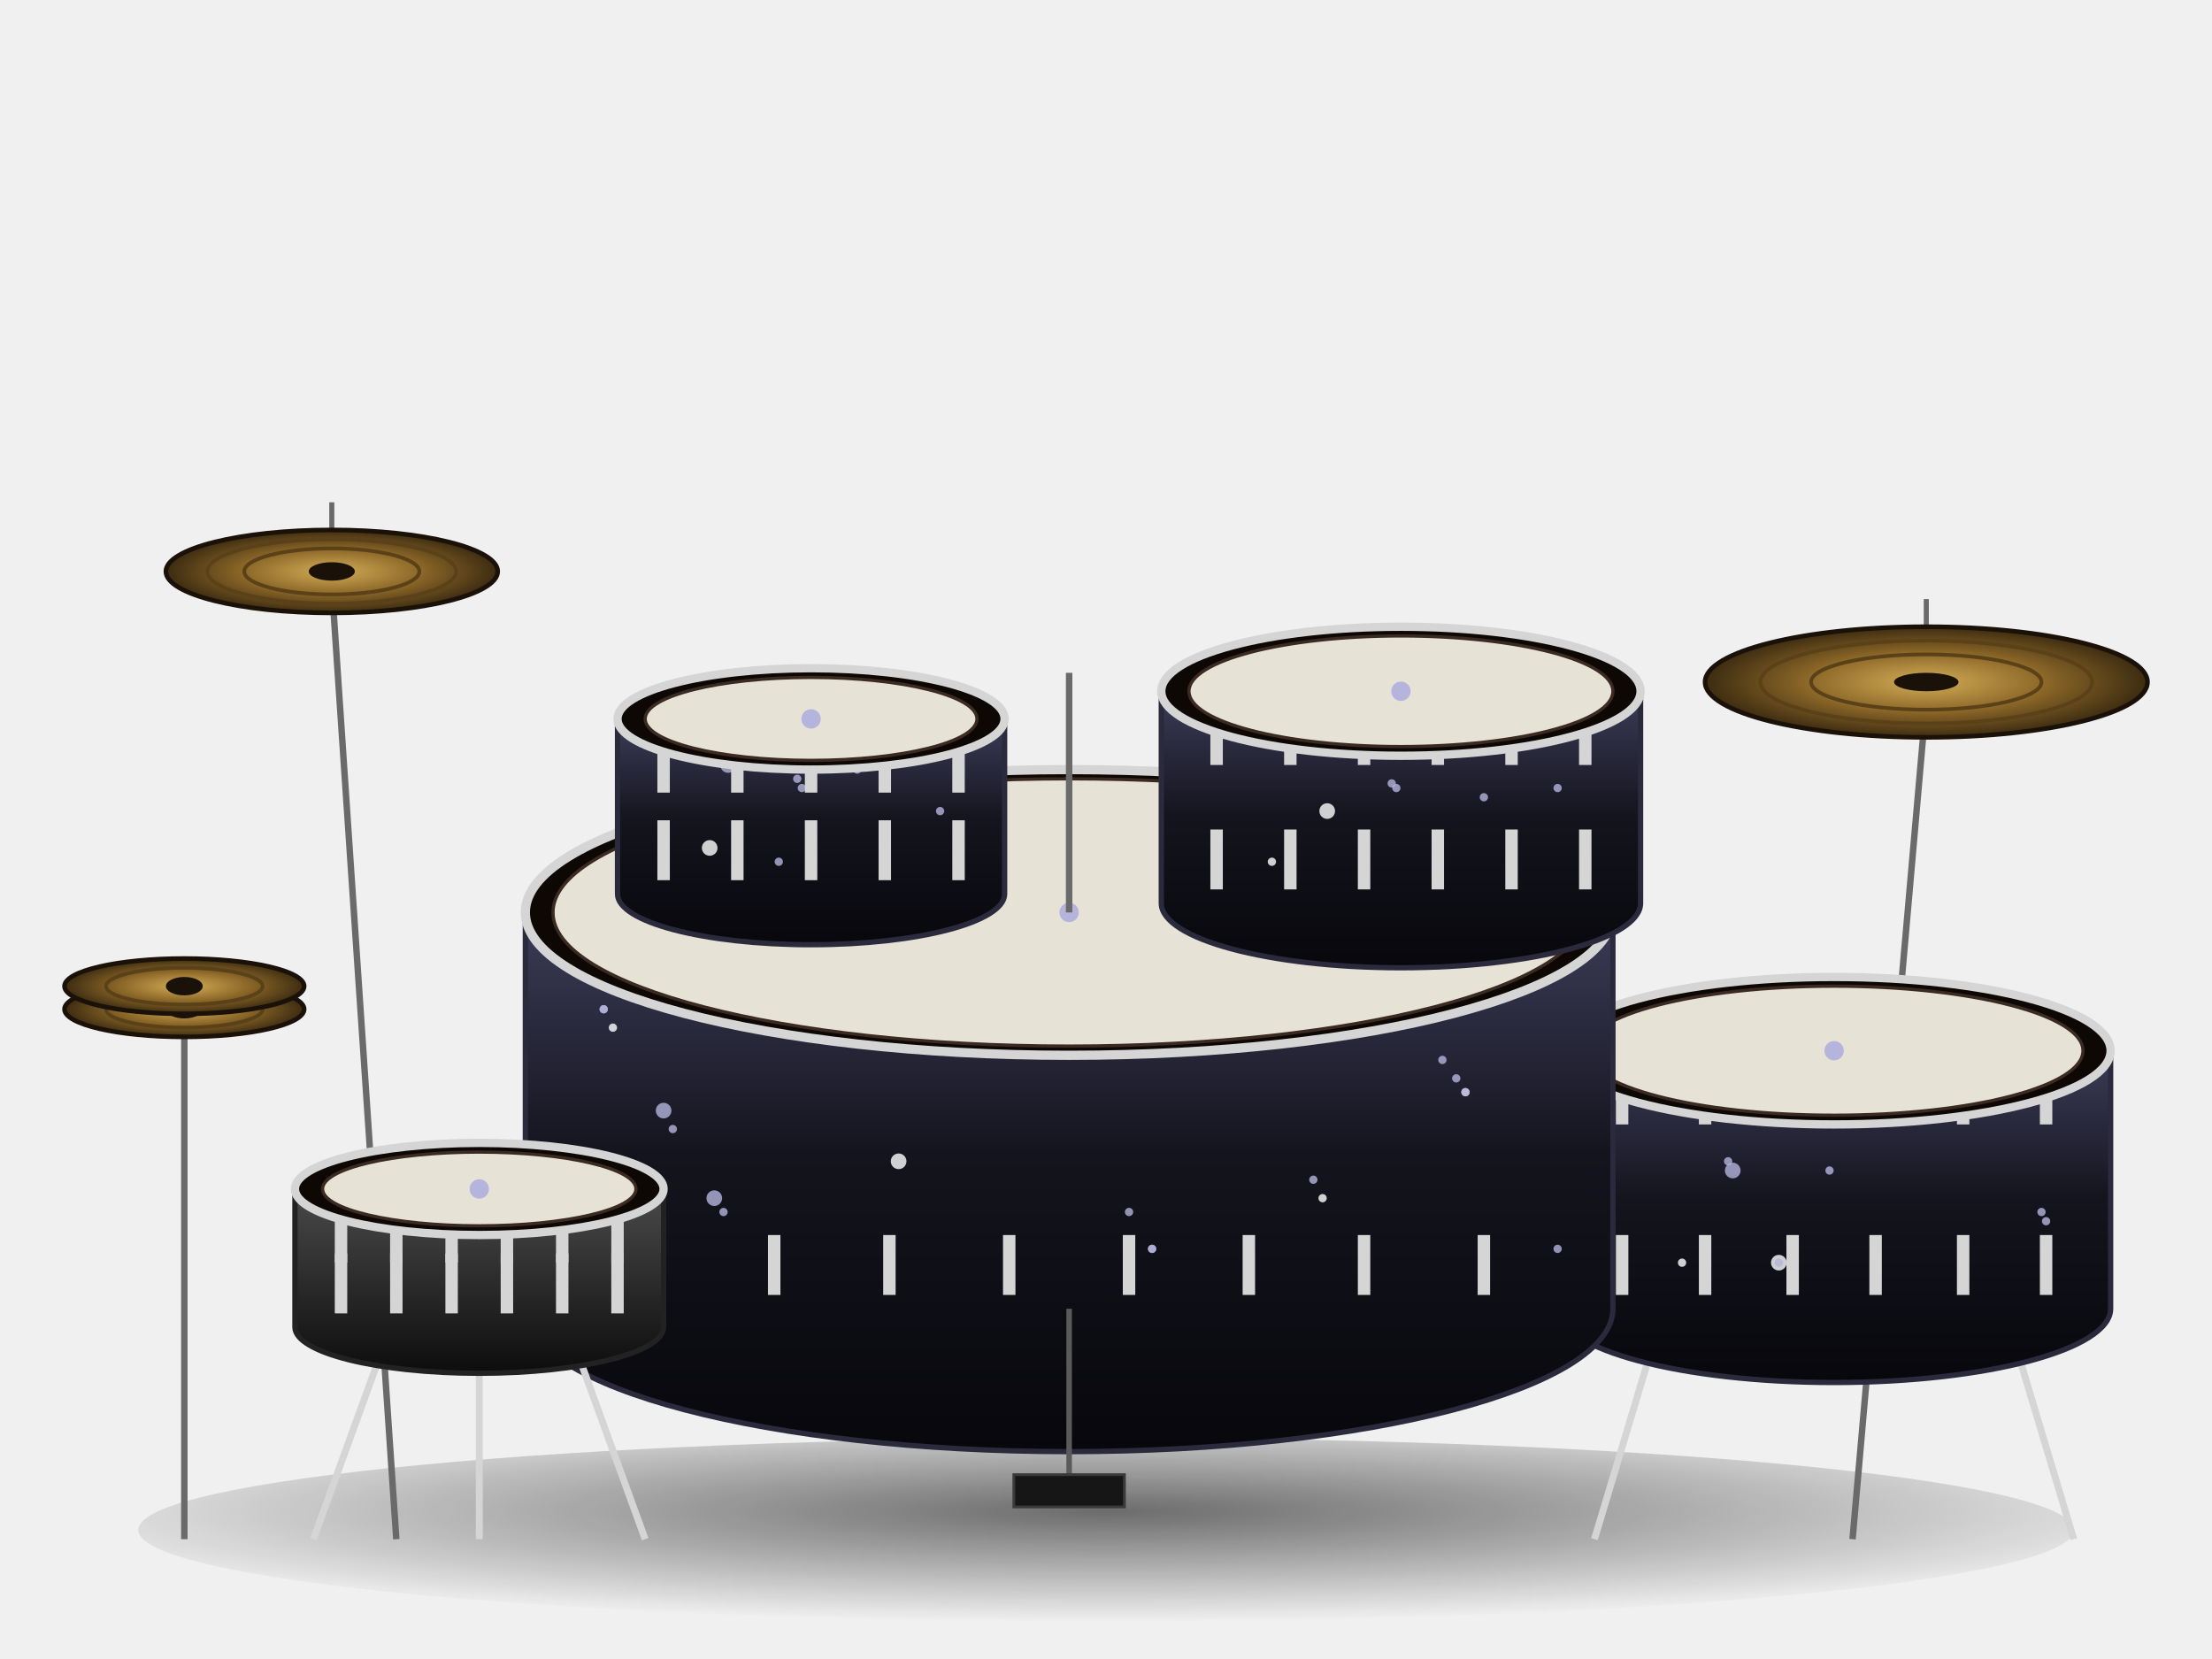
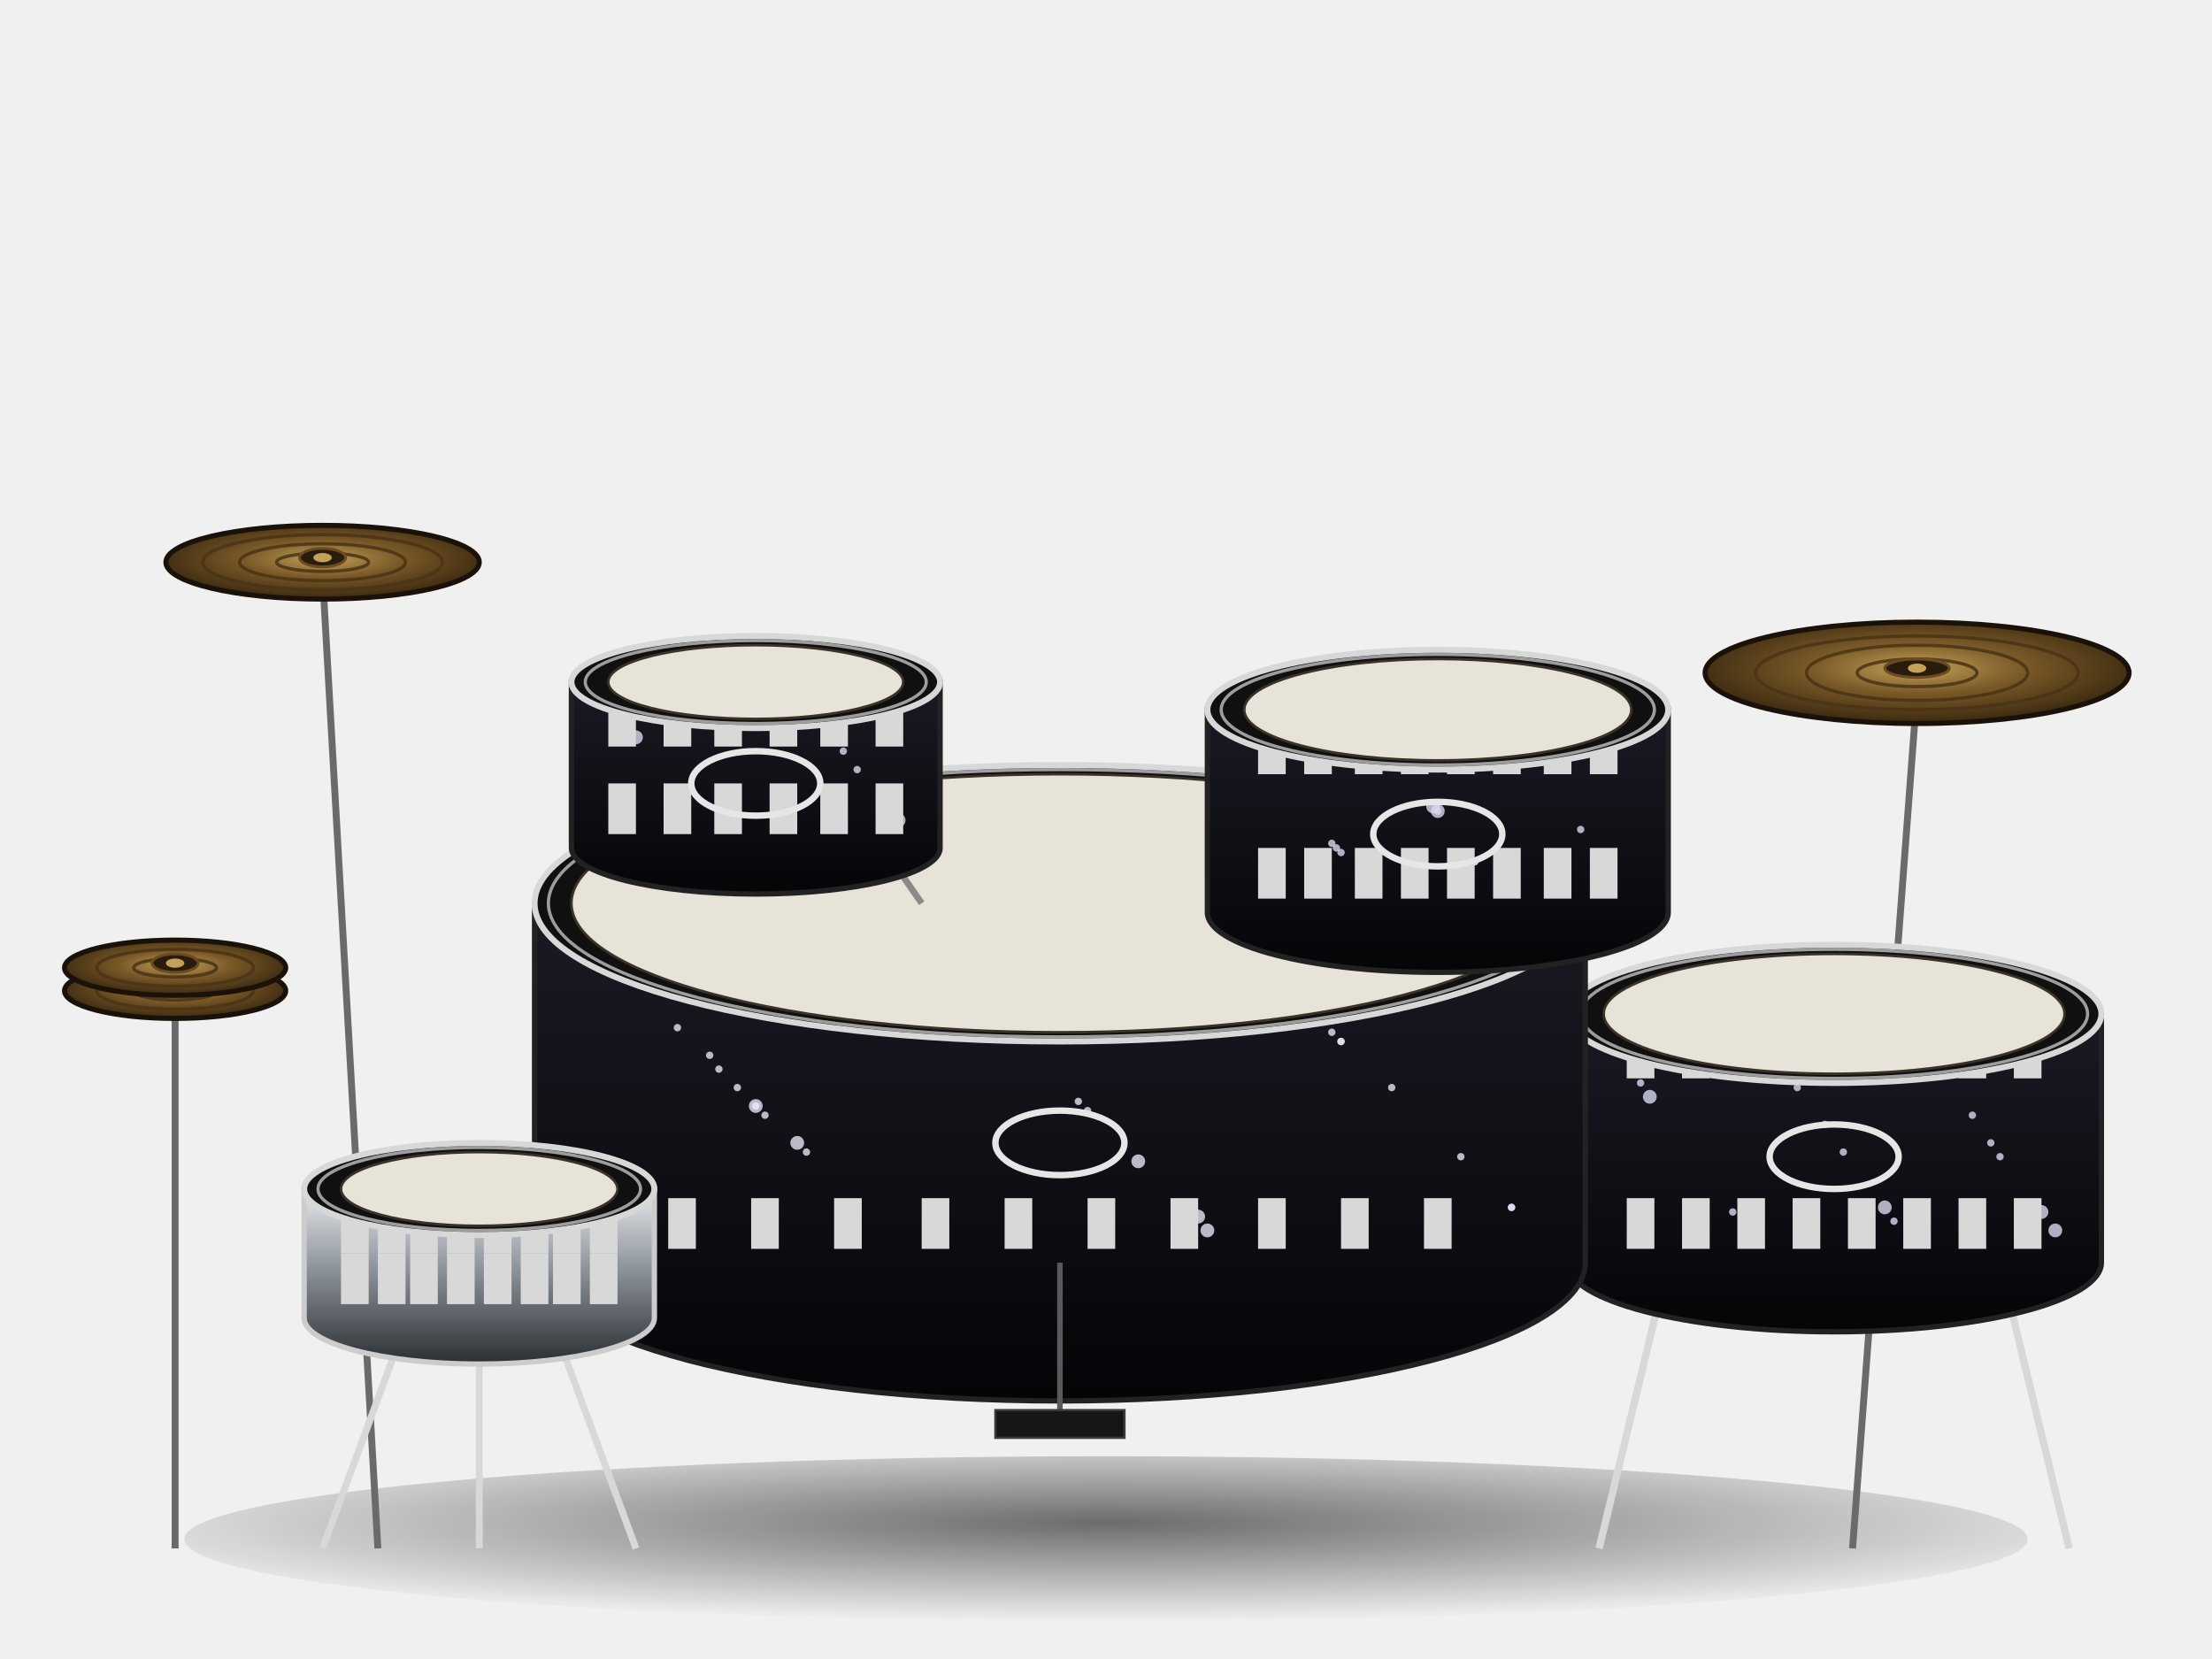
- <svg xmlns="http://www.w3.org/2000/svg" viewBox="0 0 480 360" fill="none" role="img" aria-label="DW Collectors Series Maple drum kit, isometric view">
+ <svg xmlns="http://www.w3.org/2000/svg" viewBox="0 0 480 360" fill="none" role="img" aria-label="Black galaxy maple drum kit, isometric view">
  <defs>
-     <radialGradient id="dw-cymbal" cx="0.5" cy="0.5" r="0.5">
-       <stop offset="0" stop-color="#d4ad57" />
-       <stop offset="0.55" stop-color="#8a6627" />
-       <stop offset="1" stop-color="#3d2c11" />
+     <radialGradient id="dw-cymbal" cx="0.5" cy="0.45" r="0.55">
+       <stop offset="0" stop-color="#c4a15a" />
+       <stop offset="0.45" stop-color="#7a5a28" />
+       <stop offset="1" stop-color="#3a2810" />
    </radialGradient>
    <radialGradient id="dw-floor" cx="0.5" cy="0.4" r="0.6">
      <stop offset="0" stop-color="#000" stop-opacity="0.55" />
      <stop offset="1" stop-color="#000" stop-opacity="0" />
    </radialGradient>
    <linearGradient id="dw-chrome" x1="0" y1="0" x2="0" y2="1">
-       <stop offset="0" stop-color="#4a4a4a" />
-       <stop offset="1" stop-color="#0d0d0d" />
+       <stop offset="0" stop-color="#e8eaec" />
+       <stop offset="0.45" stop-color="#8e949c" />
+       <stop offset="1" stop-color="#2a2e32" />
+     </linearGradient>
+     <linearGradient id="dw-brass" x1="0" y1="0" x2="0" y2="1">
+       <stop offset="0" stop-color="#f0d7a0" />
+       <stop offset="0.45" stop-color="#b8883c" />
+       <stop offset="1" stop-color="#5a3c18" />
    </linearGradient>
    <linearGradient id="dw-shell" x1="0" y1="0" x2="0" y2="1">
-       <stop offset="0" stop-color="#3c3c58" />
-       <stop offset="0.45" stop-color="#14141e" />
-       <stop offset="1" stop-color="#07070c" />
+       <stop offset="0" stop-color="#1a1a24" />
+       <stop offset="1" stop-color="#050508" />
    </linearGradient>
  </defs>
-   <ellipse cx="240" cy="332" rx="210" ry="20" fill="url(#dw-floor)" />
-   <g>
-     <line x1="72" y1="127" x2="86" y2="334" stroke="#6a6a6a" stroke-width="1.4" />
-     <line x1="72" y1="127" x2="72" y2="109" stroke="#6a6a6a" stroke-width="1.1" />
-     <ellipse cx="72" cy="124" rx="36" ry="9" fill="url(#dw-cymbal)" stroke="#1a1208" stroke-width="1" />
-     <ellipse cx="72" cy="124" rx="27" ry="7" fill="none" stroke="#5a4118" stroke-width="0.8" />
-     <ellipse cx="72" cy="124" rx="19" ry="5" fill="none" stroke="#5a4118" stroke-width="0.8" />
-     <ellipse cx="72" cy="124" rx="5" ry="2" fill="#1a1208" />
-   </g>
-   <g>
-     <line x1="418" y1="152" x2="402" y2="334" stroke="#6a6a6a" stroke-width="1.4" />
-     <line x1="418" y1="152" x2="418" y2="130" stroke="#6a6a6a" stroke-width="1.1" />
-     <ellipse cx="418" cy="148" rx="48" ry="12" fill="url(#dw-cymbal)" stroke="#1a1208" stroke-width="1" />
-     <ellipse cx="418" cy="148" rx="36" ry="9" fill="none" stroke="#5a4118" stroke-width="0.8" />
-     <ellipse cx="418" cy="148" rx="25" ry="6" fill="none" stroke="#5a4118" stroke-width="0.8" />
-     <ellipse cx="418" cy="148" rx="7" ry="2" fill="#1a1208" />
-   </g>
-   <g>
-     <line x1="361" y1="284" x2="346" y2="334" stroke="#d5d5d5" stroke-width="1.5" />
-     <line x1="435" y1="284" x2="450" y2="334" stroke="#d5d5d5" stroke-width="1.5" />
-     <path d="M338 228 L338 284 A60 16 0 0 0 458 284 L458 228 Z" fill="url(#dw-shell)" stroke="#2a2a3c" stroke-width="1.15" />
+   <ellipse cx="240" cy="334" rx="200" ry="18" fill="url(#dw-floor)" />
+   <g>
+     <line x1="70" y1="125" x2="82" y2="336" stroke="#6a6a6a" stroke-width="1.5" />
+     <line x1="70" y1="114" x2="70" y2="124" stroke="#7a7a7a" stroke-width="1.2" />
+     <ellipse cx="70" cy="122" rx="34" ry="8" fill="url(#dw-cymbal)" stroke="#1a1208" stroke-width="1.1" />
+     <ellipse cx="70" cy="122" rx="26" ry="6" fill="none" stroke="#4a3214" stroke-width="0.7" opacity="0.85" />
+     <ellipse cx="70" cy="122" rx="18" ry="4" fill="none" stroke="#4a3214" stroke-width="0.7" opacity="0.85" />
+     <ellipse cx="70" cy="122" rx="10" ry="2" fill="none" stroke="#4a3214" stroke-width="0.7" opacity="0.85" />
+     <ellipse cx="70" cy="121" rx="5" ry="2" fill="#2a1c0c" stroke="#6a4a20" stroke-width="0.6" />
+     <ellipse cx="70" cy="121" rx="2" ry="1" fill="#c4a15a" />
+   </g>
+   <g>
+     <line x1="416" y1="150" x2="402" y2="336" stroke="#6a6a6a" stroke-width="1.5" />
+     <line x1="416" y1="135" x2="416" y2="149" stroke="#7a7a7a" stroke-width="1.2" />
+     <ellipse cx="416" cy="146" rx="46" ry="11" fill="url(#dw-cymbal)" stroke="#1a1208" stroke-width="1.1" />
+     <ellipse cx="416" cy="146" rx="35" ry="8" fill="none" stroke="#4a3214" stroke-width="0.7" opacity="0.85" />
+     <ellipse cx="416" cy="146" rx="24" ry="6" fill="none" stroke="#4a3214" stroke-width="0.7" opacity="0.85" />
+     <ellipse cx="416" cy="146" rx="13" ry="3" fill="none" stroke="#4a3214" stroke-width="0.7" opacity="0.85" />
+     <ellipse cx="416" cy="145" rx="7" ry="2" fill="#2a1c0c" stroke="#6a4a20" stroke-width="0.6" />
+     <ellipse cx="416" cy="145" rx="2" ry="1" fill="#c4a15a" />
+   </g>
+   <g>
+     <line x1="362" y1="274" x2="347" y2="336" stroke="#d8d8d8" stroke-width="1.6" />
+     <line x1="434" y1="274" x2="449" y2="336" stroke="#d8d8d8" stroke-width="1.6" />
+     <path d="M340 220 L340 274 A58 15 0 0 0 456 274 L456 220 Z" fill="url(#dw-shell)" stroke="#222" stroke-width="1.15" />
    <clipPath id="dw-floor">
-       <path d="M338 228 L338 284 A60 16 0 0 0 458 284 L458 228 Z" />
+       <path d="M340 220 L340 274 A58 15 0 0 0 456 274 L456 220 Z" />
    </clipPath>
    <g clip-path="url(#dw-floor)">
-       <circle cx="386" cy="274" r="1.7" fill="#ffffff" opacity="0.8" />
-       <circle cx="386" cy="274" r="0.9" fill="#b4b4dc" opacity="0.8" />
-       <circle cx="443" cy="263" r="0.9" fill="#b4b4dc" opacity="0.8" />
-       <circle cx="347" cy="236" r="0.9" fill="#b4b4dc" opacity="0.8" />
-       <circle cx="365" cy="274" r="0.9" fill="#ffffff" opacity="0.8" />
-       <circle cx="410" cy="238" r="1.7" fill="#b4b4dc" opacity="0.8" />
-       <circle cx="375" cy="252" r="0.9" fill="#b4b4dc" opacity="0.8" />
-       <circle cx="369" cy="238" r="0.9" fill="#b4b4dc" opacity="0.8" />
-       <circle cx="367" cy="234" r="0.9" fill="#ffffff" opacity="0.8" />
-       <circle cx="426" cy="271" r="0.9" fill="#b4b4dc" opacity="0.8" />
-       <circle cx="376" cy="254" r="1.7" fill="#b4b4dc" opacity="0.8" />
-       <circle cx="397" cy="254" r="0.9" fill="#b4b4dc" opacity="0.8" />
-       <circle cx="391" cy="241" r="0.9" fill="#ffffff" opacity="0.8" />
-       <circle cx="408" cy="234" r="0.9" fill="#b4b4dc" opacity="0.8" />
-       <circle cx="444" cy="265" r="0.9" fill="#b4b4dc" opacity="0.8" />
-       <circle cx="392" cy="243" r="1.7" fill="#b4b4dc" opacity="0.8" />
-     </g>
-     <line x1="352" y1="231" x2="352" y2="244" stroke="#d5d5d5" stroke-width="2.7" />
-     <line x1="352" y1="268" x2="352" y2="281" stroke="#d5d5d5" stroke-width="2.7" />
-     <line x1="370" y1="231" x2="370" y2="244" stroke="#d5d5d5" stroke-width="2.7" />
-     <line x1="370" y1="268" x2="370" y2="281" stroke="#d5d5d5" stroke-width="2.7" />
-     <line x1="389" y1="231" x2="389" y2="244" stroke="#d5d5d5" stroke-width="2.7" />
-     <line x1="389" y1="268" x2="389" y2="281" stroke="#d5d5d5" stroke-width="2.7" />
-     <line x1="407" y1="231" x2="407" y2="244" stroke="#d5d5d5" stroke-width="2.7" />
-     <line x1="407" y1="268" x2="407" y2="281" stroke="#d5d5d5" stroke-width="2.7" />
-     <line x1="426" y1="231" x2="426" y2="244" stroke="#d5d5d5" stroke-width="2.7" />
-     <line x1="426" y1="268" x2="426" y2="281" stroke="#d5d5d5" stroke-width="2.7" />
-     <line x1="444" y1="231" x2="444" y2="244" stroke="#d5d5d5" stroke-width="2.7" />
-     <line x1="444" y1="268" x2="444" y2="281" stroke="#d5d5d5" stroke-width="2.7" />
-     <ellipse cx="398" cy="228" rx="60" ry="16" fill="#0e0805" stroke="#d5d5d5" stroke-width="1.8" />
-     <ellipse cx="398" cy="228" rx="54" ry="14" fill="#e7e2d6" stroke="#3a2a22" stroke-width="0.7" />
-     <circle cx="398" cy="228" r="2.1" fill="#b4b4dc" />
-   </g>
-   <g>
-     <path d="M114 198 L114 284 A118 31 0 0 0 350 284 L350 198 Z" fill="url(#dw-shell)" stroke="#2a2a3c" stroke-width="1.15" />
+       <circle cx="446" cy="267" r="1.5" fill="#d8d8ee" opacity="0.8" />
+       <circle cx="432" cy="248" r="0.8" fill="#d8d8ee" opacity="0.8" />
+       <circle cx="356" cy="235" r="0.8" fill="#d8d8ee" opacity="0.8" />
+       <circle cx="386" cy="230" r="0.8" fill="#d8d8ee" opacity="0.8" />
+       <circle cx="358" cy="238" r="1.5" fill="#d8d8ee" opacity="0.8" />
+       <circle cx="388" cy="233" r="0.8" fill="#d8d8ee" opacity="0.8" />
+       <circle cx="390" cy="236" r="0.8" fill="#d8d8ee" opacity="0.8" />
+       <circle cx="428" cy="242" r="0.8" fill="#d8d8ee" opacity="0.8" />
+       <circle cx="419" cy="230" r="1.5" fill="#d8d8ee" opacity="0.8" />
+       <circle cx="411" cy="265" r="0.8" fill="#d8d8ee" opacity="0.8" />
+       <circle cx="386" cy="230" r="0.8" fill="#d8d8ee" opacity="0.8" />
+       <circle cx="376" cy="263" r="0.8" fill="#d8d8ee" opacity="0.8" />
+       <circle cx="443" cy="263" r="1.5" fill="#d8d8ee" opacity="0.8" />
+       <circle cx="396" cy="244" r="0.8" fill="#d8d8ee" opacity="0.8" />
+       <circle cx="400" cy="250" r="0.8" fill="#d8d8ee" opacity="0.8" />
+       <circle cx="434" cy="251" r="0.8" fill="#d8d8ee" opacity="0.8" />
+       <circle cx="409" cy="262" r="1.5" fill="#d8d8ee" opacity="0.8" />
+       <circle cx="381" cy="270" r="0.8" fill="#d8d8ee" opacity="0.8" />
+     </g>
+     <rect x="353" y="223" width="6" height="11" fill="#d8d8d8" />
+     <rect x="353" y="260" width="6" height="11" fill="#d8d8d8" />
+     <rect x="365" y="223" width="6" height="11" fill="#d8d8d8" />
+     <rect x="365" y="260" width="6" height="11" fill="#d8d8d8" />
+     <rect x="377" y="223" width="6" height="11" fill="#d8d8d8" />
+     <rect x="377" y="260" width="6" height="11" fill="#d8d8d8" />
+     <rect x="389" y="223" width="6" height="11" fill="#d8d8d8" />
+     <rect x="389" y="260" width="6" height="11" fill="#d8d8d8" />
+     <rect x="401" y="223" width="6" height="11" fill="#d8d8d8" />
+     <rect x="401" y="260" width="6" height="11" fill="#d8d8d8" />
+     <rect x="413" y="223" width="6" height="11" fill="#d8d8d8" />
+     <rect x="413" y="260" width="6" height="11" fill="#d8d8d8" />
+     <rect x="425" y="223" width="6" height="11" fill="#d8d8d8" />
+     <rect x="425" y="260" width="6" height="11" fill="#d8d8d8" />
+     <rect x="437" y="223" width="6" height="11" fill="#d8d8d8" />
+     <rect x="437" y="260" width="6" height="11" fill="#d8d8d8" />
+     <ellipse cx="398" cy="251" rx="14" ry="7" fill="none" stroke="#e6e6e6" stroke-width="1.4" />
+     <ellipse cx="398" cy="220" rx="58" ry="15" fill="#101010" stroke="#d8d8d8" stroke-width="1.3" />
+     <ellipse cx="398" cy="220" rx="55" ry="14" fill="none" stroke="#d8d8d8" stroke-width="0.7" opacity="0.7" />
+     <ellipse cx="398" cy="220" rx="50" ry="13" fill="#e8e3d8" stroke="#3a3228" stroke-width="0.55" />
+   </g>
+   <g>
+     <path d="M116 196 L116 274 A114 30 0 0 0 344 274 L344 196 Z" fill="url(#dw-shell)" stroke="#222" stroke-width="1.15" />
    <clipPath id="dw-bass">
-       <path d="M114 198 L114 284 A118 31 0 0 0 350 284 L350 198 Z" />
+       <path d="M116 196 L116 274 A114 30 0 0 0 344 274 L344 196 Z" />
    </clipPath>
    <g clip-path="url(#dw-bass)">
-       <circle cx="122" cy="204" r="1.7" fill="#ffffff" opacity="0.8" />
-       <circle cx="245" cy="263" r="0.9" fill="#b4b4dc" opacity="0.8" />
-       <circle cx="300" cy="208" r="0.9" fill="#b4b4dc" opacity="0.8" />
-       <circle cx="313" cy="230" r="0.9" fill="#b4b4dc" opacity="0.8" />
-       <circle cx="318" cy="237" r="0.9" fill="#ffffff" opacity="0.8" />
-       <circle cx="212" cy="208" r="1.7" fill="#b4b4dc" opacity="0.8" />
-       <circle cx="318" cy="237" r="0.9" fill="#b4b4dc" opacity="0.8" />
-       <circle cx="254" cy="204" r="0.9" fill="#b4b4dc" opacity="0.8" />
-       <circle cx="287" cy="260" r="0.9" fill="#ffffff" opacity="0.8" />
-       <circle cx="250" cy="271" r="0.9" fill="#b4b4dc" opacity="0.8" />
-       <circle cx="155" cy="260" r="1.7" fill="#b4b4dc" opacity="0.8" />
-       <circle cx="285" cy="256" r="0.9" fill="#b4b4dc" opacity="0.8" />
-       <circle cx="133" cy="223" r="0.9" fill="#ffffff" opacity="0.8" />
-       <circle cx="131" cy="219" r="0.9" fill="#b4b4dc" opacity="0.8" />
-       <circle cx="316" cy="234" r="0.9" fill="#b4b4dc" opacity="0.8" />
-       <circle cx="175" cy="219" r="1.7" fill="#b4b4dc" opacity="0.8" />
-       <circle cx="122" cy="204" r="0.9" fill="#ffffff" opacity="0.8" />
-       <circle cx="146" cy="245" r="0.9" fill="#b4b4dc" opacity="0.8" />
-       <circle cx="338" cy="271" r="0.9" fill="#b4b4dc" opacity="0.8" />
-       <circle cx="131" cy="219" r="0.9" fill="#b4b4dc" opacity="0.8" />
-       <circle cx="195" cy="252" r="1.7" fill="#ffffff" opacity="0.8" />
-       <circle cx="157" cy="263" r="0.9" fill="#b4b4dc" opacity="0.8" />
-       <circle cx="305" cy="215" r="0.9" fill="#b4b4dc" opacity="0.8" />
-       <circle cx="250" cy="271" r="0.9" fill="#b4b4dc" opacity="0.8" />
-       <circle cx="173" cy="215" r="0.9" fill="#ffffff" opacity="0.8" />
-       <circle cx="144" cy="241" r="1.7" fill="#b4b4dc" opacity="0.8" />
-     </g>
-     <line x1="142" y1="201" x2="142" y2="214" stroke="#d5d5d5" stroke-width="2.7" />
-     <line x1="142" y1="268" x2="142" y2="281" stroke="#d5d5d5" stroke-width="2.7" />
-     <line x1="168" y1="201" x2="168" y2="214" stroke="#d5d5d5" stroke-width="2.7" />
-     <line x1="168" y1="268" x2="168" y2="281" stroke="#d5d5d5" stroke-width="2.7" />
-     <line x1="193" y1="201" x2="193" y2="214" stroke="#d5d5d5" stroke-width="2.7" />
-     <line x1="193" y1="268" x2="193" y2="281" stroke="#d5d5d5" stroke-width="2.7" />
-     <line x1="219" y1="201" x2="219" y2="214" stroke="#d5d5d5" stroke-width="2.7" />
-     <line x1="219" y1="268" x2="219" y2="281" stroke="#d5d5d5" stroke-width="2.7" />
-     <line x1="245" y1="201" x2="245" y2="214" stroke="#d5d5d5" stroke-width="2.7" />
-     <line x1="245" y1="268" x2="245" y2="281" stroke="#d5d5d5" stroke-width="2.7" />
-     <line x1="271" y1="201" x2="271" y2="214" stroke="#d5d5d5" stroke-width="2.7" />
-     <line x1="271" y1="268" x2="271" y2="281" stroke="#d5d5d5" stroke-width="2.7" />
-     <line x1="296" y1="201" x2="296" y2="214" stroke="#d5d5d5" stroke-width="2.7" />
-     <line x1="296" y1="268" x2="296" y2="281" stroke="#d5d5d5" stroke-width="2.7" />
-     <line x1="322" y1="201" x2="322" y2="214" stroke="#d5d5d5" stroke-width="2.7" />
-     <line x1="322" y1="268" x2="322" y2="281" stroke="#d5d5d5" stroke-width="2.7" />
-     <ellipse cx="232" cy="198" rx="118" ry="31" fill="#0e0805" stroke="#d5d5d5" stroke-width="2" />
-     <ellipse cx="232" cy="198" rx="112" ry="29" fill="#e7e2d6" stroke="#3a2a22" stroke-width="0.7" />
-     <circle cx="232" cy="198" r="2.1" fill="#b4b4dc" />
-     <line x1="232" y1="284" x2="232" y2="320" stroke="#5a5a5a" stroke-width="1.2" />
-     <rect x="220" y="320" width="24" height="7" fill="#161616" stroke="#3a3a3a" stroke-width="0.6" />
-   </g>
-   <line x1="232" y1="198" x2="232" y2="146" stroke="#6a6a6a" stroke-width="1.4" />
-   <g>
-     <path d="M134 156 L134 194 A42 11 0 0 0 218 194 L218 156 Z" fill="url(#dw-shell)" stroke="#2a2a3c" stroke-width="1.15" />
+       <circle cx="202" cy="208" r="1.5" fill="#e4e4f4" opacity="0.8" />
+       <circle cx="317" cy="251" r="0.8" fill="#e4e4f4" opacity="0.8" />
+       <circle cx="166" cy="242" r="0.8" fill="#e4e4f4" opacity="0.8" />
+       <circle cx="291" cy="226" r="0.8" fill="#e4e4f4" opacity="0.8" />
+       <circle cx="209" cy="214" r="1.5" fill="#e4e4f4" opacity="0.8" />
+       <circle cx="207" cy="212" r="0.8" fill="#e4e4f4" opacity="0.8" />
+       <circle cx="185" cy="261" r="0.8" fill="#e4e4f4" opacity="0.8" />
+       <circle cx="147" cy="223" r="0.8" fill="#e4e4f4" opacity="0.8" />
+       <circle cx="268" cy="203" r="1.5" fill="#e4e4f4" opacity="0.8" />
+       <circle cx="156" cy="232" r="0.8" fill="#e4e4f4" opacity="0.8" />
+       <circle cx="185" cy="261" r="0.8" fill="#e4e4f4" opacity="0.8" />
+       <circle cx="328" cy="262" r="0.8" fill="#e4e4f4" opacity="0.8" />
+       <circle cx="260" cy="264" r="1.5" fill="#e4e4f4" opacity="0.8" />
+       <circle cx="277" cy="211" r="0.8" fill="#e4e4f4" opacity="0.8" />
+       <circle cx="234" cy="239" r="0.8" fill="#e4e4f4" opacity="0.8" />
+       <circle cx="132" cy="208" r="0.8" fill="#e4e4f4" opacity="0.8" />
+       <circle cx="262" cy="267" r="1.5" fill="#e4e4f4" opacity="0.8" />
+       <circle cx="285" cy="220" r="0.8" fill="#e4e4f4" opacity="0.8" />
+       <circle cx="164" cy="240" r="0.8" fill="#e4e4f4" opacity="0.8" />
+       <circle cx="302" cy="236" r="0.8" fill="#e4e4f4" opacity="0.8" />
+       <circle cx="173" cy="248" r="1.5" fill="#e4e4f4" opacity="0.8" />
+       <circle cx="213" cy="218" r="0.8" fill="#e4e4f4" opacity="0.8" />
+       <circle cx="236" cy="241" r="0.8" fill="#e4e4f4" opacity="0.8" />
+       <circle cx="160" cy="236" r="0.8" fill="#e4e4f4" opacity="0.8" />
+       <circle cx="196" cy="201" r="1.5" fill="#e4e4f4" opacity="0.8" />
+       <circle cx="291" cy="226" r="0.8" fill="#e4e4f4" opacity="0.8" />
+       <circle cx="266" cy="201" r="0.8" fill="#e4e4f4" opacity="0.8" />
+       <circle cx="328" cy="262" r="0.8" fill="#e4e4f4" opacity="0.8" />
+       <circle cx="247" cy="252" r="1.5" fill="#e4e4f4" opacity="0.8" />
+       <circle cx="272" cy="207" r="0.8" fill="#e4e4f4" opacity="0.8" />
+       <circle cx="185" cy="261" r="0.8" fill="#e4e4f4" opacity="0.8" />
+       <circle cx="154" cy="229" r="0.8" fill="#e4e4f4" opacity="0.8" />
+       <circle cx="164" cy="240" r="1.5" fill="#e4e4f4" opacity="0.8" />
+       <circle cx="289" cy="224" r="0.8" fill="#e4e4f4" opacity="0.8" />
+       <circle cx="175" cy="250" r="0.8" fill="#e4e4f4" opacity="0.8" />
+       <circle cx="164" cy="240" r="0.8" fill="#e4e4f4" opacity="0.8" />
+     </g>
+     <rect x="145" y="199" width="6" height="11" fill="#d8d8d8" />
+     <rect x="145" y="260" width="6" height="11" fill="#d8d8d8" />
+     <rect x="163" y="199" width="6" height="11" fill="#d8d8d8" />
+     <rect x="163" y="260" width="6" height="11" fill="#d8d8d8" />
+     <rect x="181" y="199" width="6" height="11" fill="#d8d8d8" />
+     <rect x="181" y="260" width="6" height="11" fill="#d8d8d8" />
+     <rect x="200" y="199" width="6" height="11" fill="#d8d8d8" />
+     <rect x="200" y="260" width="6" height="11" fill="#d8d8d8" />
+     <rect x="218" y="199" width="6" height="11" fill="#d8d8d8" />
+     <rect x="218" y="260" width="6" height="11" fill="#d8d8d8" />
+     <rect x="236" y="199" width="6" height="11" fill="#d8d8d8" />
+     <rect x="236" y="260" width="6" height="11" fill="#d8d8d8" />
+     <rect x="254" y="199" width="6" height="11" fill="#d8d8d8" />
+     <rect x="254" y="260" width="6" height="11" fill="#d8d8d8" />
+     <rect x="273" y="199" width="6" height="11" fill="#d8d8d8" />
+     <rect x="273" y="260" width="6" height="11" fill="#d8d8d8" />
+     <rect x="291" y="199" width="6" height="11" fill="#d8d8d8" />
+     <rect x="291" y="260" width="6" height="11" fill="#d8d8d8" />
+     <rect x="309" y="199" width="6" height="11" fill="#d8d8d8" />
+     <rect x="309" y="260" width="6" height="11" fill="#d8d8d8" />
+     <ellipse cx="230" cy="248" rx="14" ry="7" fill="none" stroke="#e6e6e6" stroke-width="1.4" />
+     <ellipse cx="230" cy="196" rx="114" ry="30" fill="#101010" stroke="#d8d8d8" stroke-width="1.3" />
+     <ellipse cx="230" cy="196" rx="111" ry="29" fill="none" stroke="#d8d8d8" stroke-width="0.7" opacity="0.7" />
+     <ellipse cx="230" cy="196" rx="106" ry="28" fill="#e8e3d8" stroke="#3a3228" stroke-width="0.55" />
+     <line x1="230" y1="274" x2="230" y2="306" stroke="#5a5a5a" stroke-width="1.2" />
+     <rect x="216" y="306" width="28" height="6" fill="#161616" stroke="#3a3a3a" stroke-width="0.5" />
+   </g>
+   <line x1="200" y1="196" x2="168" y2="150" stroke="#8a8a8a" stroke-width="1.4" />
+   <line x1="268" y1="196" x2="312" y2="156" stroke="#8a8a8a" stroke-width="1.4" />
+   <g>
+     <path d="M124 148 L124 184 A40 10 0 0 0 204 184 L204 148 Z" fill="url(#dw-shell)" stroke="#222" stroke-width="1.15" />
    <clipPath id="dw-rack-l">
-       <path d="M134 156 L134 194 A42 11 0 0 0 218 194 L218 156 Z" />
+       <path d="M124 148 L124 184 A40 10 0 0 0 204 184 L204 148 Z" />
    </clipPath>
    <g clip-path="url(#dw-rack-l)">
-       <circle cx="154" cy="184" r="1.7" fill="#ffffff" opacity="0.8" />
-       <circle cx="173" cy="169" r="0.9" fill="#b4b4dc" opacity="0.8" />
-       <circle cx="169" cy="187" r="0.9" fill="#b4b4dc" opacity="0.8" />
-       <circle cx="186" cy="167" r="0.9" fill="#b4b4dc" opacity="0.8" />
-       <circle cx="171" cy="166" r="0.9" fill="#ffffff" opacity="0.8" />
-       <circle cx="158" cy="166" r="1.7" fill="#b4b4dc" opacity="0.8" />
-       <circle cx="174" cy="171" r="0.9" fill="#b4b4dc" opacity="0.8" />
-       <circle cx="204" cy="176" r="0.9" fill="#b4b4dc" opacity="0.8" />
-     </g>
-     <line x1="144" y1="159" x2="144" y2="172" stroke="#d5d5d5" stroke-width="2.7" />
-     <line x1="144" y1="178" x2="144" y2="191" stroke="#d5d5d5" stroke-width="2.7" />
-     <line x1="160" y1="159" x2="160" y2="172" stroke="#d5d5d5" stroke-width="2.7" />
-     <line x1="160" y1="178" x2="160" y2="191" stroke="#d5d5d5" stroke-width="2.7" />
-     <line x1="176" y1="159" x2="176" y2="172" stroke="#d5d5d5" stroke-width="2.7" />
-     <line x1="176" y1="178" x2="176" y2="191" stroke="#d5d5d5" stroke-width="2.7" />
-     <line x1="192" y1="159" x2="192" y2="172" stroke="#d5d5d5" stroke-width="2.7" />
-     <line x1="192" y1="178" x2="192" y2="191" stroke="#d5d5d5" stroke-width="2.7" />
-     <line x1="208" y1="159" x2="208" y2="172" stroke="#d5d5d5" stroke-width="2.7" />
-     <line x1="208" y1="178" x2="208" y2="191" stroke="#d5d5d5" stroke-width="2.7" />
-     <ellipse cx="176" cy="156" rx="42" ry="11" fill="#0e0805" stroke="#d5d5d5" stroke-width="1.8" />
-     <ellipse cx="176" cy="156" rx="36" ry="9" fill="#e7e2d6" stroke="#3a2a22" stroke-width="0.7" />
-     <circle cx="176" cy="156" r="2.1" fill="#b4b4dc" />
-   </g>
-   <g>
-     <path d="M252 150 L252 196 A52 14 0 0 0 356 196 L356 150 Z" fill="url(#dw-shell)" stroke="#2a2a3c" stroke-width="1.15" />
+       <circle cx="195" cy="178" r="1.5" fill="#d8d8ee" opacity="0.8" />
+       <circle cx="186" cy="167" r="0.8" fill="#d8d8ee" opacity="0.8" />
+       <circle cx="137" cy="159" r="0.8" fill="#d8d8ee" opacity="0.8" />
+       <circle cx="156" cy="156" r="0.8" fill="#d8d8ee" opacity="0.8" />
+       <circle cx="138" cy="160" r="1.5" fill="#d8d8ee" opacity="0.8" />
+       <circle cx="158" cy="158" r="0.8" fill="#d8d8ee" opacity="0.8" />
+       <circle cx="159" cy="159" r="0.8" fill="#d8d8ee" opacity="0.8" />
+       <circle cx="183" cy="163" r="0.8" fill="#d8d8ee" opacity="0.8" />
+       <circle cx="177" cy="156" r="1.5" fill="#d8d8ee" opacity="0.8" />
+       <circle cx="172" cy="177" r="0.8" fill="#d8d8ee" opacity="0.8" />
+     </g>
+     <rect x="132" y="151" width="6" height="11" fill="#d8d8d8" />
+     <rect x="132" y="170" width="6" height="11" fill="#d8d8d8" />
+     <rect x="144" y="151" width="6" height="11" fill="#d8d8d8" />
+     <rect x="144" y="170" width="6" height="11" fill="#d8d8d8" />
+     <rect x="155" y="151" width="6" height="11" fill="#d8d8d8" />
+     <rect x="155" y="170" width="6" height="11" fill="#d8d8d8" />
+     <rect x="167" y="151" width="6" height="11" fill="#d8d8d8" />
+     <rect x="167" y="170" width="6" height="11" fill="#d8d8d8" />
+     <rect x="178" y="151" width="6" height="11" fill="#d8d8d8" />
+     <rect x="178" y="170" width="6" height="11" fill="#d8d8d8" />
+     <rect x="190" y="151" width="6" height="11" fill="#d8d8d8" />
+     <rect x="190" y="170" width="6" height="11" fill="#d8d8d8" />
+     <ellipse cx="164" cy="170" rx="14" ry="7" fill="none" stroke="#e6e6e6" stroke-width="1.4" />
+     <ellipse cx="164" cy="148" rx="40" ry="10" fill="#101010" stroke="#d8d8d8" stroke-width="1.3" />
+     <ellipse cx="164" cy="148" rx="37" ry="9" fill="none" stroke="#d8d8d8" stroke-width="0.7" opacity="0.7" />
+     <ellipse cx="164" cy="148" rx="32" ry="8" fill="#e8e3d8" stroke="#3a3228" stroke-width="0.55" />
+   </g>
+   <g>
+     <path d="M262 154 L262 198 A50 13 0 0 0 362 198 L362 154 Z" fill="url(#dw-shell)" stroke="#222" stroke-width="1.15" />
    <clipPath id="dw-rack-r">
-       <path d="M252 150 L252 196 A52 14 0 0 0 356 196 L356 150 Z" />
+       <path d="M262 154 L262 198 A50 13 0 0 0 362 198 L362 154 Z" />
    </clipPath>
    <g clip-path="url(#dw-rack-r)">
-       <circle cx="288" cy="176" r="1.7" fill="#ffffff" opacity="0.8" />
-       <circle cx="332" cy="159" r="0.9" fill="#b4b4dc" opacity="0.8" />
-       <circle cx="303" cy="171" r="0.9" fill="#b4b4dc" opacity="0.8" />
-       <circle cx="322" cy="173" r="0.9" fill="#b4b4dc" opacity="0.8" />
-       <circle cx="332" cy="159" r="0.9" fill="#ffffff" opacity="0.8" />
-       <circle cx="279" cy="159" r="1.7" fill="#b4b4dc" opacity="0.8" />
-       <circle cx="302" cy="170" r="0.9" fill="#b4b4dc" opacity="0.8" />
-       <circle cx="315" cy="161" r="0.9" fill="#b4b4dc" opacity="0.8" />
-       <circle cx="276" cy="187" r="0.9" fill="#ffffff" opacity="0.8" />
-       <circle cx="338" cy="171" r="0.9" fill="#b4b4dc" opacity="0.8" />
-     </g>
-     <line x1="264" y1="153" x2="264" y2="166" stroke="#d5d5d5" stroke-width="2.7" />
-     <line x1="264" y1="180" x2="264" y2="193" stroke="#d5d5d5" stroke-width="2.7" />
-     <line x1="280" y1="153" x2="280" y2="166" stroke="#d5d5d5" stroke-width="2.7" />
-     <line x1="280" y1="180" x2="280" y2="193" stroke="#d5d5d5" stroke-width="2.7" />
-     <line x1="296" y1="153" x2="296" y2="166" stroke="#d5d5d5" stroke-width="2.7" />
-     <line x1="296" y1="180" x2="296" y2="193" stroke="#d5d5d5" stroke-width="2.7" />
-     <line x1="312" y1="153" x2="312" y2="166" stroke="#d5d5d5" stroke-width="2.7" />
-     <line x1="312" y1="180" x2="312" y2="193" stroke="#d5d5d5" stroke-width="2.7" />
-     <line x1="328" y1="153" x2="328" y2="166" stroke="#d5d5d5" stroke-width="2.7" />
-     <line x1="328" y1="180" x2="328" y2="193" stroke="#d5d5d5" stroke-width="2.7" />
-     <line x1="344" y1="153" x2="344" y2="166" stroke="#d5d5d5" stroke-width="2.7" />
-     <line x1="344" y1="180" x2="344" y2="193" stroke="#d5d5d5" stroke-width="2.7" />
-     <ellipse cx="304" cy="150" rx="52" ry="14" fill="#0e0805" stroke="#d5d5d5" stroke-width="1.8" />
-     <ellipse cx="304" cy="150" rx="46" ry="12" fill="#e7e2d6" stroke="#3a2a22" stroke-width="0.7" />
-     <circle cx="304" cy="150" r="2.1" fill="#b4b4dc" />
-   </g>
-   <g>
-     <line x1="84" y1="290" x2="68" y2="334" stroke="#d5d5d5" stroke-width="1.5" />
-     <line x1="104" y1="292" x2="104" y2="334" stroke="#d5d5d5" stroke-width="1.5" />
-     <line x1="124" y1="290" x2="140" y2="334" stroke="#d5d5d5" stroke-width="1.5" />
-     <path d="M64 258 L64 288 A40 10 0 0 0 144 288 L144 258 Z" fill="url(#dw-chrome)" stroke="#222" stroke-width="1.15" />
+       <circle cx="312" cy="176" r="1.5" fill="#d8d8ee" opacity="0.8" />
+       <circle cx="320" cy="187" r="0.8" fill="#d8d8ee" opacity="0.8" />
+       <circle cx="289" cy="183" r="0.8" fill="#d8d8ee" opacity="0.8" />
+       <circle cx="290" cy="184" r="0.8" fill="#d8d8ee" opacity="0.8" />
+       <circle cx="311" cy="175" r="1.5" fill="#d8d8ee" opacity="0.8" />
+       <circle cx="330" cy="163" r="0.8" fill="#d8d8ee" opacity="0.8" />
+       <circle cx="320" cy="187" r="0.8" fill="#d8d8ee" opacity="0.8" />
+       <circle cx="343" cy="180" r="0.8" fill="#d8d8ee" opacity="0.8" />
+       <circle cx="327" cy="159" r="1.5" fill="#d8d8ee" opacity="0.8" />
+       <circle cx="270" cy="158" r="0.8" fill="#d8d8ee" opacity="0.8" />
+       <circle cx="291" cy="185" r="0.8" fill="#d8d8ee" opacity="0.8" />
+       <circle cx="312" cy="176" r="0.8" fill="#d8d8ee" opacity="0.8" />
+     </g>
+     <rect x="273" y="157" width="6" height="11" fill="#d8d8d8" />
+     <rect x="273" y="184" width="6" height="11" fill="#d8d8d8" />
+     <rect x="283" y="157" width="6" height="11" fill="#d8d8d8" />
+     <rect x="283" y="184" width="6" height="11" fill="#d8d8d8" />
+     <rect x="294" y="157" width="6" height="11" fill="#d8d8d8" />
+     <rect x="294" y="184" width="6" height="11" fill="#d8d8d8" />
+     <rect x="304" y="157" width="6" height="11" fill="#d8d8d8" />
+     <rect x="304" y="184" width="6" height="11" fill="#d8d8d8" />
+     <rect x="314" y="157" width="6" height="11" fill="#d8d8d8" />
+     <rect x="314" y="184" width="6" height="11" fill="#d8d8d8" />
+     <rect x="324" y="157" width="6" height="11" fill="#d8d8d8" />
+     <rect x="324" y="184" width="6" height="11" fill="#d8d8d8" />
+     <rect x="335" y="157" width="6" height="11" fill="#d8d8d8" />
+     <rect x="335" y="184" width="6" height="11" fill="#d8d8d8" />
+     <rect x="345" y="157" width="6" height="11" fill="#d8d8d8" />
+     <rect x="345" y="184" width="6" height="11" fill="#d8d8d8" />
+     <ellipse cx="312" cy="181" rx="14" ry="7" fill="none" stroke="#e6e6e6" stroke-width="1.4" />
+     <ellipse cx="312" cy="154" rx="50" ry="13" fill="#101010" stroke="#d8d8d8" stroke-width="1.3" />
+     <ellipse cx="312" cy="154" rx="47" ry="12" fill="none" stroke="#d8d8d8" stroke-width="0.7" opacity="0.7" />
+     <ellipse cx="312" cy="154" rx="42" ry="11" fill="#e8e3d8" stroke="#3a3228" stroke-width="0.55" />
+   </g>
+   <g>
+     <line x1="87" y1="290" x2="70" y2="336" stroke="#d8d8d8" stroke-width="1.5" />
+     <line x1="104" y1="292" x2="104" y2="336" stroke="#d8d8d8" stroke-width="1.5" />
+     <line x1="121" y1="290" x2="138" y2="336" stroke="#d8d8d8" stroke-width="1.5" />
+     <path d="M66 258 L66 286 A38 10 0 0 0 142 286 L142 258 Z" fill="url(#dw-chrome)" stroke="#ccc" stroke-width="1.15" />
    <clipPath id="dw-snare">
-       <path d="M64 258 L64 288 A40 10 0 0 0 144 288 L144 258 Z" />
+       <path d="M66 258 L66 286 A38 10 0 0 0 142 286 L142 258 Z" />
    </clipPath>
    <g clip-path="url(#dw-snare)">
      </g>
-     <line x1="74" y1="261" x2="74" y2="274" stroke="#d5d5d5" stroke-width="2.7" />
-     <line x1="74" y1="272" x2="74" y2="285" stroke="#d5d5d5" stroke-width="2.7" />
-     <line x1="86" y1="261" x2="86" y2="274" stroke="#d5d5d5" stroke-width="2.7" />
-     <line x1="86" y1="272" x2="86" y2="285" stroke="#d5d5d5" stroke-width="2.7" />
-     <line x1="98" y1="261" x2="98" y2="274" stroke="#d5d5d5" stroke-width="2.7" />
-     <line x1="98" y1="272" x2="98" y2="285" stroke="#d5d5d5" stroke-width="2.7" />
-     <line x1="110" y1="261" x2="110" y2="274" stroke="#d5d5d5" stroke-width="2.7" />
-     <line x1="110" y1="272" x2="110" y2="285" stroke="#d5d5d5" stroke-width="2.7" />
-     <line x1="122" y1="261" x2="122" y2="274" stroke="#d5d5d5" stroke-width="2.7" />
-     <line x1="122" y1="272" x2="122" y2="285" stroke="#d5d5d5" stroke-width="2.7" />
-     <line x1="134" y1="261" x2="134" y2="274" stroke="#d5d5d5" stroke-width="2.7" />
-     <line x1="134" y1="272" x2="134" y2="285" stroke="#d5d5d5" stroke-width="2.7" />
-     <ellipse cx="104" cy="258" rx="40" ry="10" fill="#0e0805" stroke="#d5d5d5" stroke-width="1.8" />
-     <ellipse cx="104" cy="258" rx="34" ry="8" fill="#e7e2d6" stroke="#3a2a22" stroke-width="0.7" />
-     <circle cx="104" cy="258" r="2.1" fill="#b4b4dc" />
-   </g>
-   <g>
-     <line x1="40" y1="216" x2="40" y2="334" stroke="#6a6a6a" stroke-width="1.4" />
-     <ellipse cx="40" cy="219" rx="26" ry="6" fill="url(#dw-cymbal)" stroke="#1a1208" stroke-width="1" />
-     <ellipse cx="40" cy="219" rx="17" ry="4" fill="none" stroke="#5a4118" stroke-width="0.8" />
-     <ellipse cx="40" cy="219" rx="4" ry="2" fill="#1a1208" />
-     <ellipse cx="40" cy="214" rx="26" ry="6" fill="url(#dw-cymbal)" stroke="#1a1208" stroke-width="1" />
-     <ellipse cx="40" cy="214" rx="17" ry="4" fill="none" stroke="#5a4118" stroke-width="0.8" />
-     <ellipse cx="40" cy="214" rx="4" ry="2" fill="#1a1208" />
+     <rect x="74" y="261" width="6" height="11" fill="#d8d8d8" />
+     <rect x="74" y="272" width="6" height="11" fill="#d8d8d8" />
+     <rect x="82" y="261" width="6" height="11" fill="#d8d8d8" />
+     <rect x="82" y="272" width="6" height="11" fill="#d8d8d8" />
+     <rect x="89" y="261" width="6" height="11" fill="#d8d8d8" />
+     <rect x="89" y="272" width="6" height="11" fill="#d8d8d8" />
+     <rect x="97" y="261" width="6" height="11" fill="#d8d8d8" />
+     <rect x="97" y="272" width="6" height="11" fill="#d8d8d8" />
+     <rect x="105" y="261" width="6" height="11" fill="#d8d8d8" />
+     <rect x="105" y="272" width="6" height="11" fill="#d8d8d8" />
+     <rect x="113" y="261" width="6" height="11" fill="#d8d8d8" />
+     <rect x="113" y="272" width="6" height="11" fill="#d8d8d8" />
+     <rect x="120" y="261" width="6" height="11" fill="#d8d8d8" />
+     <rect x="120" y="272" width="6" height="11" fill="#d8d8d8" />
+     <rect x="128" y="261" width="6" height="11" fill="#d8d8d8" />
+     <rect x="128" y="272" width="6" height="11" fill="#d8d8d8" />
+     <ellipse cx="104" cy="258" rx="38" ry="10" fill="#101010" stroke="#d8d8d8" stroke-width="1.3" />
+     <ellipse cx="104" cy="258" rx="35" ry="9" fill="none" stroke="#d8d8d8" stroke-width="0.7" opacity="0.7" />
+     <ellipse cx="104" cy="258" rx="30" ry="8" fill="#e8e3d8" stroke="#3a3228" stroke-width="0.55" />
+   </g>
+   <g>
+     <line x1="38" y1="212" x2="38" y2="336" stroke="#6a6a6a" stroke-width="1.5" />
+     <ellipse cx="38" cy="215" rx="24" ry="6" fill="url(#dw-cymbal)" stroke="#1a1208" stroke-width="1.1" />
+     <ellipse cx="38" cy="215" rx="17" ry="4" fill="none" stroke="#4a3214" stroke-width="0.7" opacity="0.85" />
+     <ellipse cx="38" cy="215" rx="9" ry="2" fill="none" stroke="#4a3214" stroke-width="0.7" opacity="0.85" />
+     <ellipse cx="38" cy="214" rx="5" ry="2" fill="#2a1c0c" stroke="#6a4a20" stroke-width="0.6" />
+     <ellipse cx="38" cy="214" rx="2" ry="1" fill="#c4a15a" />
+     <ellipse cx="38" cy="210" rx="24" ry="6" fill="url(#dw-cymbal)" stroke="#1a1208" stroke-width="1.1" />
+     <ellipse cx="38" cy="210" rx="17" ry="4" fill="none" stroke="#4a3214" stroke-width="0.7" opacity="0.85" />
+     <ellipse cx="38" cy="210" rx="9" ry="2" fill="none" stroke="#4a3214" stroke-width="0.7" opacity="0.85" />
+     <ellipse cx="38" cy="209" rx="5" ry="2" fill="#2a1c0c" stroke="#6a4a20" stroke-width="0.6" />
+     <ellipse cx="38" cy="209" rx="2" ry="1" fill="#c4a15a" />
  </g>
</svg>
